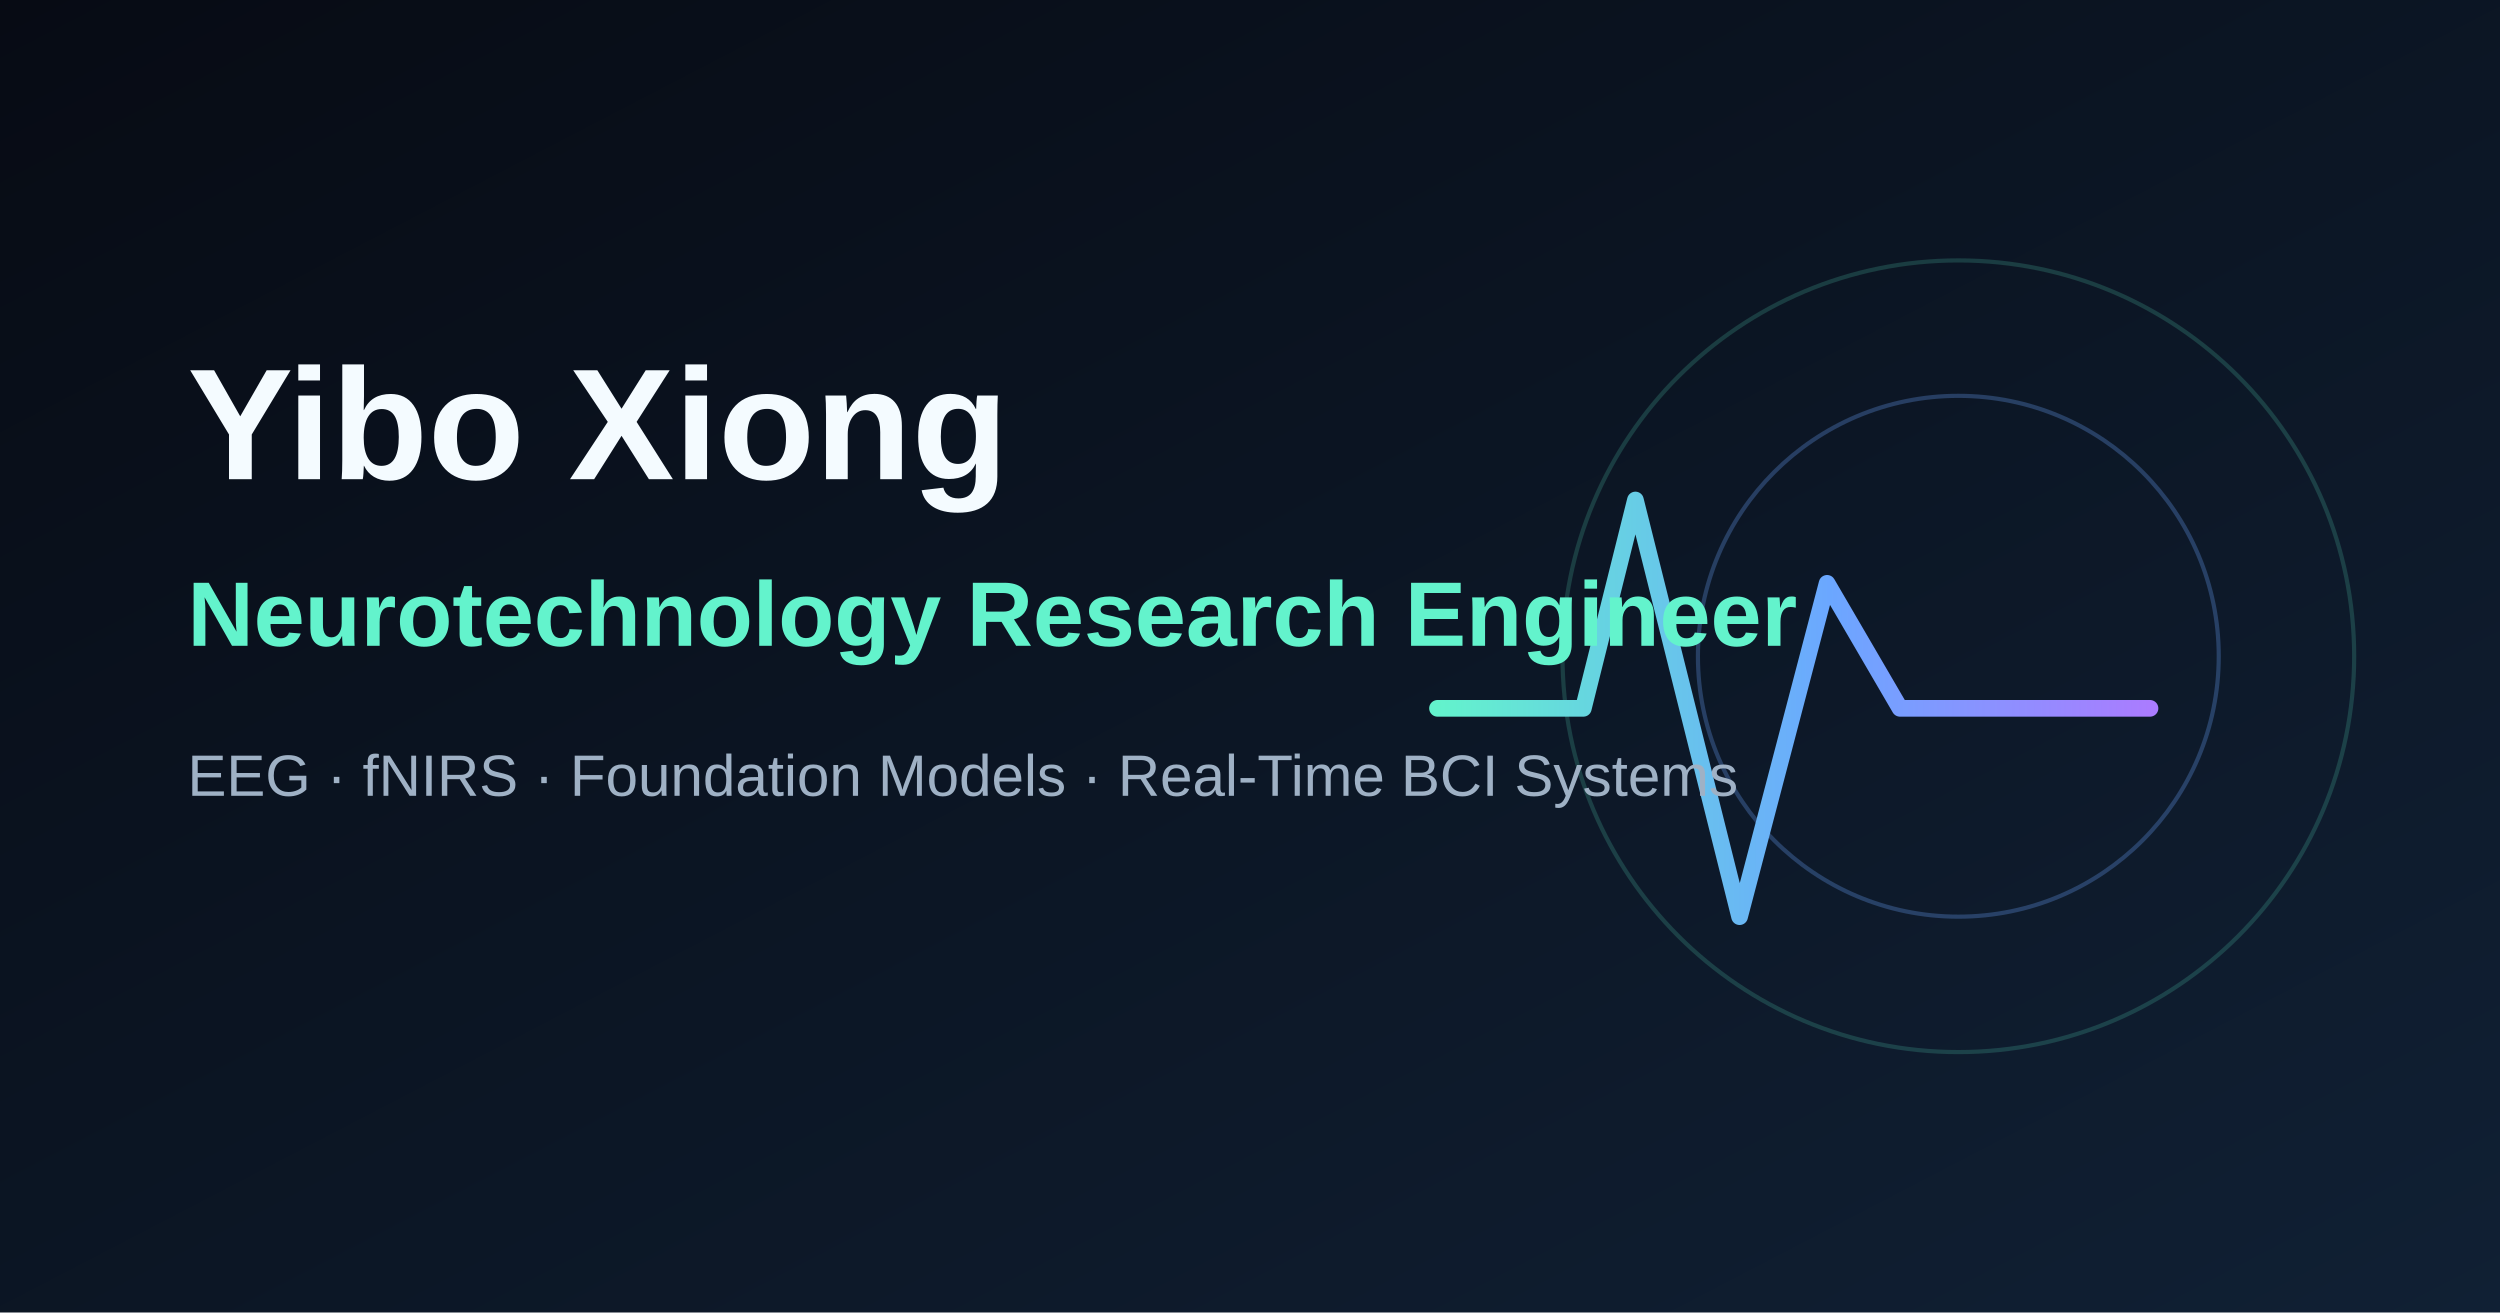
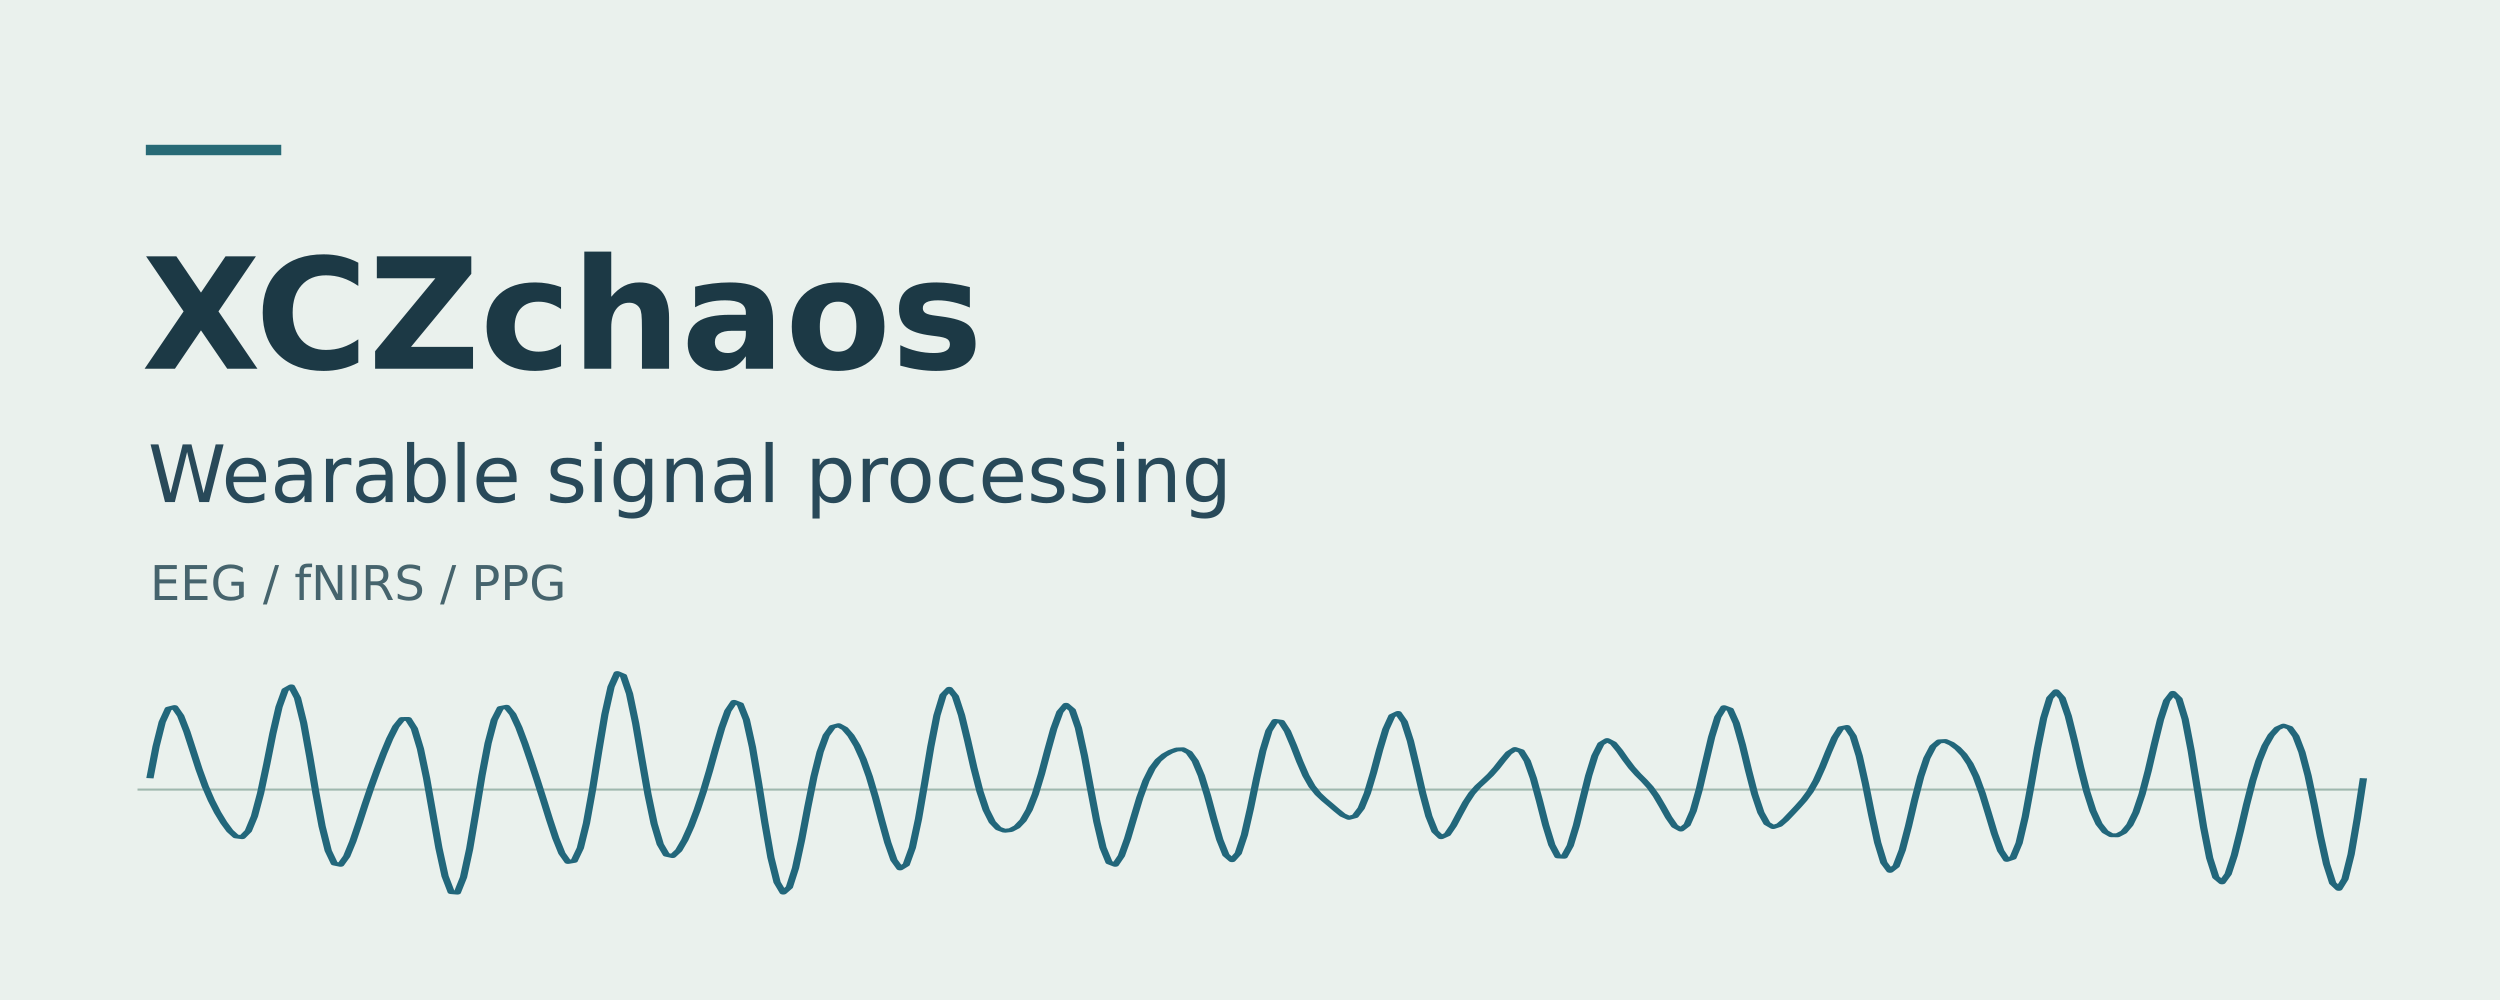
- <svg xmlns="http://www.w3.org/2000/svg" viewBox="0 0 1200 630">
-   <defs>
-     <linearGradient id="b" x1="0" y1="0" x2="1" y2="1">
-       <stop stop-color="#070b14" />
-       <stop offset="1" stop-color="#102034" />
-     </linearGradient>
-     <linearGradient id="g">
-       <stop stop-color="#63f3cc" />
-       <stop offset=".55" stop-color="#6ba7ff" />
-       <stop offset="1" stop-color="#aa7cff" />
-     </linearGradient>
-   </defs>
-   <rect width="1200" height="630" fill="url(#b)" />
-   <circle cx="940" cy="315" r="190" fill="none" stroke="#63f3cc" stroke-opacity=".18" stroke-width="2" />
-   <circle cx="940" cy="315" r="125" fill="none" stroke="#6ba7ff" stroke-opacity=".28" stroke-width="2" />
-   <path d="M690 340h70l25-100 50 200 42-160 35 60h120" fill="none" stroke="url(#g)" stroke-width="8" stroke-linecap="round" stroke-linejoin="round" />
-   <text x="90" y="230" fill="#f4fbff" font-family="Arial" font-size="76" font-weight="700">Yibo Xiong</text>
-   <text x="90" y="310" fill="#63f3cc" font-family="Arial" font-size="44" font-weight="600">Neurotechnology Research Engineer</text>
-   <text x="90" y="382" fill="#9fb1c5" font-family="Arial" font-size="28">EEG · fNIRS · Foundation Models · Real-Time BCI Systems</text>
+ <svg xmlns="http://www.w3.org/2000/svg" viewBox="0 0 1200 480" role="img" aria-label="XCZchaos · Wearable signal processing">
+   <rect width="1200" height="480" fill="#eaf1ed" />
+   <path d="M70 72h65" stroke="#286a76" stroke-width="5" />
+   <text x="68" y="177" font-family="DejaVu Sans,Arial,sans-serif" font-size="74" font-weight="bold" fill="#1c3945">XCZchaos</text>
+   <text x="71" y="241" font-family="DejaVu Sans,Arial,sans-serif" font-size="38" fill="#284959">Wearable signal processing</text>
+   <text x="72" y="288" font-family="DejaVu Sans,Arial,sans-serif" font-size="23" fill="#46646d">EEG / fNIRS / PPG</text>
+   <path d="M66 379h1068" stroke="#9fb8ae" stroke-width="1" />
+   <path transform="translate(44 298) scale(2.33 1.25)" d="M12.00,60.44 L13.27,48.22 L14.53,38.87 L15.80,33.72 L17.07,33.12 L18.33,36.47 L19.60,42.52 L20.87,49.81 L22.13,57.07 L23.40,63.55 L24.67,68.99 L25.93,73.56 L27.20,77.45 L28.47,80.66 L29.73,82.78 L31.00,83.08 L32.27,80.69 L33.53,75.05 L34.80,66.20 L36.07,55.05 L37.33,43.28 L38.60,33.05 L39.87,26.50 L41.13,25.17 L42.40,29.62 L43.67,39.19 L44.93,52.18 L46.20,66.22 L47.47,78.90 L48.73,88.25 L50.00,93.21 L51.27,93.69 L52.53,90.44 L53.80,84.70 L55.07,77.73 L56.33,70.52 L57.60,63.58 L58.87,57.06 L60.13,50.91 L61.40,45.27 L62.67,40.58 L63.93,37.70 L65.20,37.67 L66.47,41.38 L67.73,49.15 L69.00,60.46 L70.27,73.88 L71.53,87.22 L72.80,98.03 L74.07,104.18 L75.33,104.37 L76.60,98.47 L77.87,87.58 L79.13,73.74 L80.40,59.44 L81.67,46.99 L82.93,38.08 L84.20,33.47 L85.47,33.00 L86.73,35.85 L88.00,40.93 L89.27,47.24 L90.53,54.14 L91.80,61.35 L93.07,68.78 L94.33,76.30 L95.60,83.43 L96.87,89.27 L98.13,92.59 L99.40,92.19 L100.67,87.23 L101.93,77.72 L103.20,64.62 L104.47,49.85 L105.73,35.91 L107.00,25.33 L108.27,20.06 L109.53,21.06 L110.80,27.98 L112.07,39.37 L113.33,53.03 L114.60,66.56 L115.87,77.91 L117.13,85.79 L118.40,89.82 L119.67,90.34 L120.93,88.16 L122.20,84.12 L123.47,78.86 L124.73,72.66 L126.00,65.56 L127.27,57.62 L128.53,49.19 L129.80,41.08 L131.07,34.56 L132.33,31.12 L133.60,32.03 L134.87,37.95 L136.13,48.55 L137.40,62.45 L138.67,77.43 L139.93,90.88 L141.20,100.40 L142.47,104.36 L143.73,102.29 L145.00,94.92 L146.27,83.94 L147.53,71.53 L148.80,59.80 L150.07,50.34 L151.33,43.97 L152.60,40.72 L153.87,40.08 L155.13,41.37 L156.40,44.08 L157.67,47.98 L158.93,53.16 L160.20,59.78 L161.47,67.78 L162.73,76.61 L164.00,85.14 L165.27,91.84 L166.53,95.08 L167.80,93.63 L169.07,87.10 L170.33,76.14 L171.60,62.42 L172.87,48.31 L174.13,36.32 L175.40,28.54 L176.67,26.10 L177.93,29.02 L179.20,36.24 L180.47,46.00 L181.73,56.32 L183.00,65.54 L184.27,72.61 L185.53,77.26 L186.80,79.74 L188.07,80.62 L189.33,80.36 L190.60,79.11 L191.87,76.65 L193.13,72.57 L194.40,66.56 L195.67,58.76 L196.93,49.92 L198.20,41.43 L199.47,34.99 L200.73,32.24 L202.00,34.25 L203.27,41.11 L204.53,51.87 L205.80,64.65 L207.07,77.13 L208.33,87.04 L209.60,92.77 L210.87,93.69 L212.13,90.23 L213.40,83.67 L214.67,75.68 L215.93,67.87 L217.20,61.38 L218.47,56.65 L219.73,53.55 L221.00,51.57 L222.27,50.25 L223.53,49.41 L224.80,49.32 L226.07,50.58 L227.33,53.84 L228.60,59.44 L229.87,67.11 L231.13,75.83 L232.40,84.03 L233.67,89.91 L234.93,91.92 L236.20,89.29 L237.47,82.21 L238.73,71.94 L240.00,60.44 L241.27,49.89 L242.53,42.19 L243.80,38.43 L245.07,38.75 L246.33,42.37 L247.60,47.95 L248.87,54.01 L250.13,59.40 L251.40,63.55 L252.67,66.49 L253.93,68.69 L255.20,70.67 L256.47,72.70 L257.73,74.59 L259.00,75.66 L260.27,75.03 L261.53,71.96 L262.80,66.20 L264.07,58.30 L265.33,49.53 L266.60,41.66 L267.87,36.49 L269.13,35.37 L270.40,38.77 L271.67,46.11 L272.93,55.92 L274.20,66.22 L275.47,75.02 L276.73,80.85 L278.00,83.09 L279.27,82.02 L280.53,78.61 L281.80,74.15 L283.07,69.81 L284.33,66.25 L285.60,63.58 L286.87,61.42 L288.13,59.19 L289.40,56.53 L290.67,53.51 L291.93,50.74 L293.20,49.23 L294.47,50.02 L295.73,53.78 L297.00,60.46 L298.27,69.19 L299.53,78.35 L300.80,86.03 L302.07,90.47 L303.33,90.59 L304.60,86.31 L305.87,78.52 L307.13,68.91 L308.40,59.44 L309.67,51.84 L310.93,47.22 L312.20,45.79 L313.47,47.02 L314.73,49.87 L316.00,53.25 L317.27,56.38 L318.53,59.00 L319.80,61.35 L321.07,63.95 L322.33,67.23 L323.60,71.25 L324.87,75.46 L326.13,78.84 L327.40,80.15 L328.67,78.34 L329.93,73.01 L331.20,64.62 L332.47,54.50 L333.73,44.59 L335.00,36.94 L336.27,33.17 L337.53,34.05 L338.80,39.31 L340.07,47.70 L341.33,57.42 L342.60,66.56 L343.87,73.61 L345.13,77.81 L346.40,79.19 L347.67,78.41 L348.93,76.39 L350.20,73.91 L351.47,71.39 L352.73,68.75 L354.00,65.56 L355.27,61.41 L356.53,56.19 L357.80,50.33 L359.07,44.89 L360.33,41.24 L361.60,40.75 L362.87,44.28 L364.13,51.85 L365.40,62.45 L366.67,74.29 L367.93,85.13 L369.20,92.85 L370.47,96.01 L371.73,94.19 L373.00,88.01 L374.27,78.97 L375.53,68.97 L376.80,59.80 L378.07,52.73 L379.33,48.28 L380.60,46.29 L381.87,46.15 L383.13,47.18 L384.40,48.94 L385.67,51.41 L386.93,54.89 L388.20,59.78 L389.47,66.24 L390.73,73.90 L392.00,81.75 L393.27,88.26 L394.53,91.79 L395.80,90.99 L397.07,85.33 L398.33,75.30 L399.60,62.42 L400.87,48.95 L402.13,37.33 L403.40,29.63 L404.67,27.05 L405.93,29.68 L407.20,36.56 L408.47,46.04 L409.73,56.24 L411.00,65.54 L412.27,72.90 L413.53,77.99 L414.80,80.98 L416.07,82.33 L417.33,82.36 L418.60,81.13 L419.87,78.34 L421.13,73.57 L422.40,66.56 L423.67,57.56 L424.93,47.49 L426.20,37.89 L427.47,30.69 L428.73,27.66 L430.00,29.97 L431.27,37.75 L432.53,49.99 L433.80,64.65 L435.07,79.20 L436.33,91.10 L437.60,98.47 L438.87,100.44 L440.13,97.24 L441.40,90.05 L442.67,80.58 L443.93,70.57 L445.20,61.38 L446.47,53.79 L447.73,48.01 L449.00,43.91 L450.27,41.30 L451.53,40.24 L452.80,41.06 L454.07,44.31 L455.33,50.43 L456.60,59.44 L457.87,70.66 L459.13,82.64 L460.40,93.38 L461.67,100.73 L462.93,102.93 L464.20,99.12 L465.47,89.63 L466.73,75.95 L468.00,60.44" fill="none" stroke="#22677b" stroke-width="1.5" stroke-linejoin="round" />
</svg>
